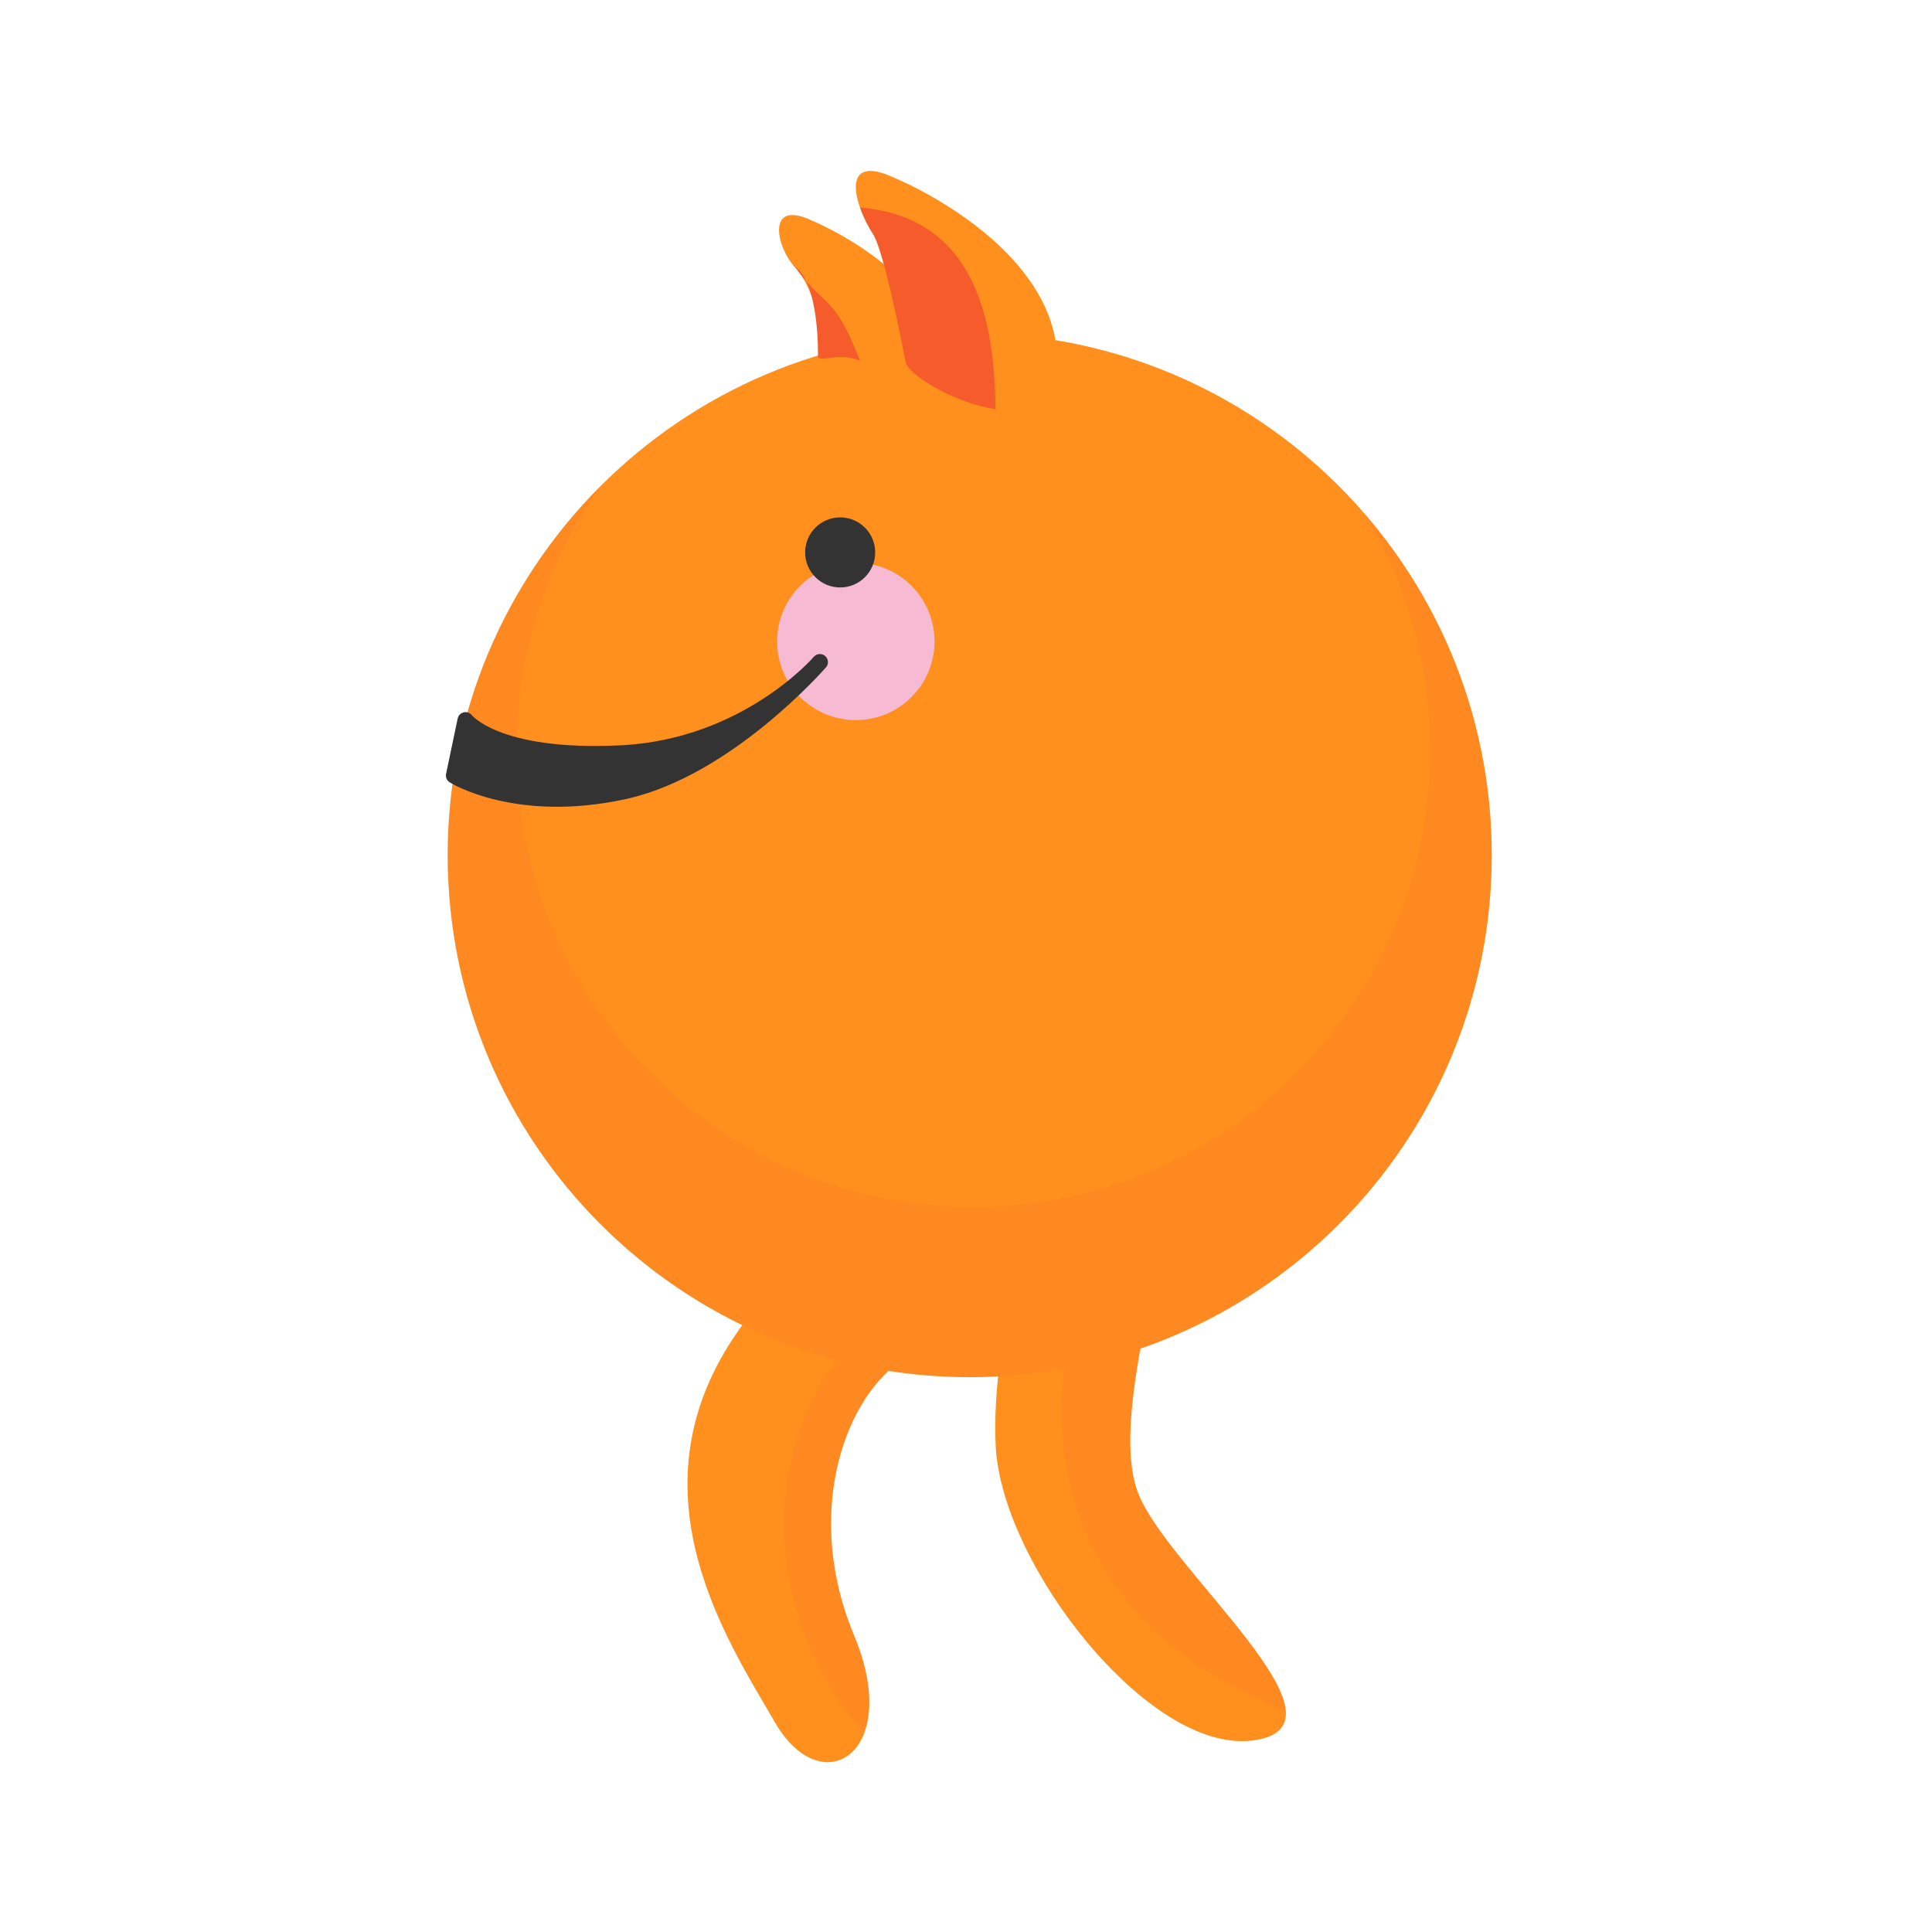
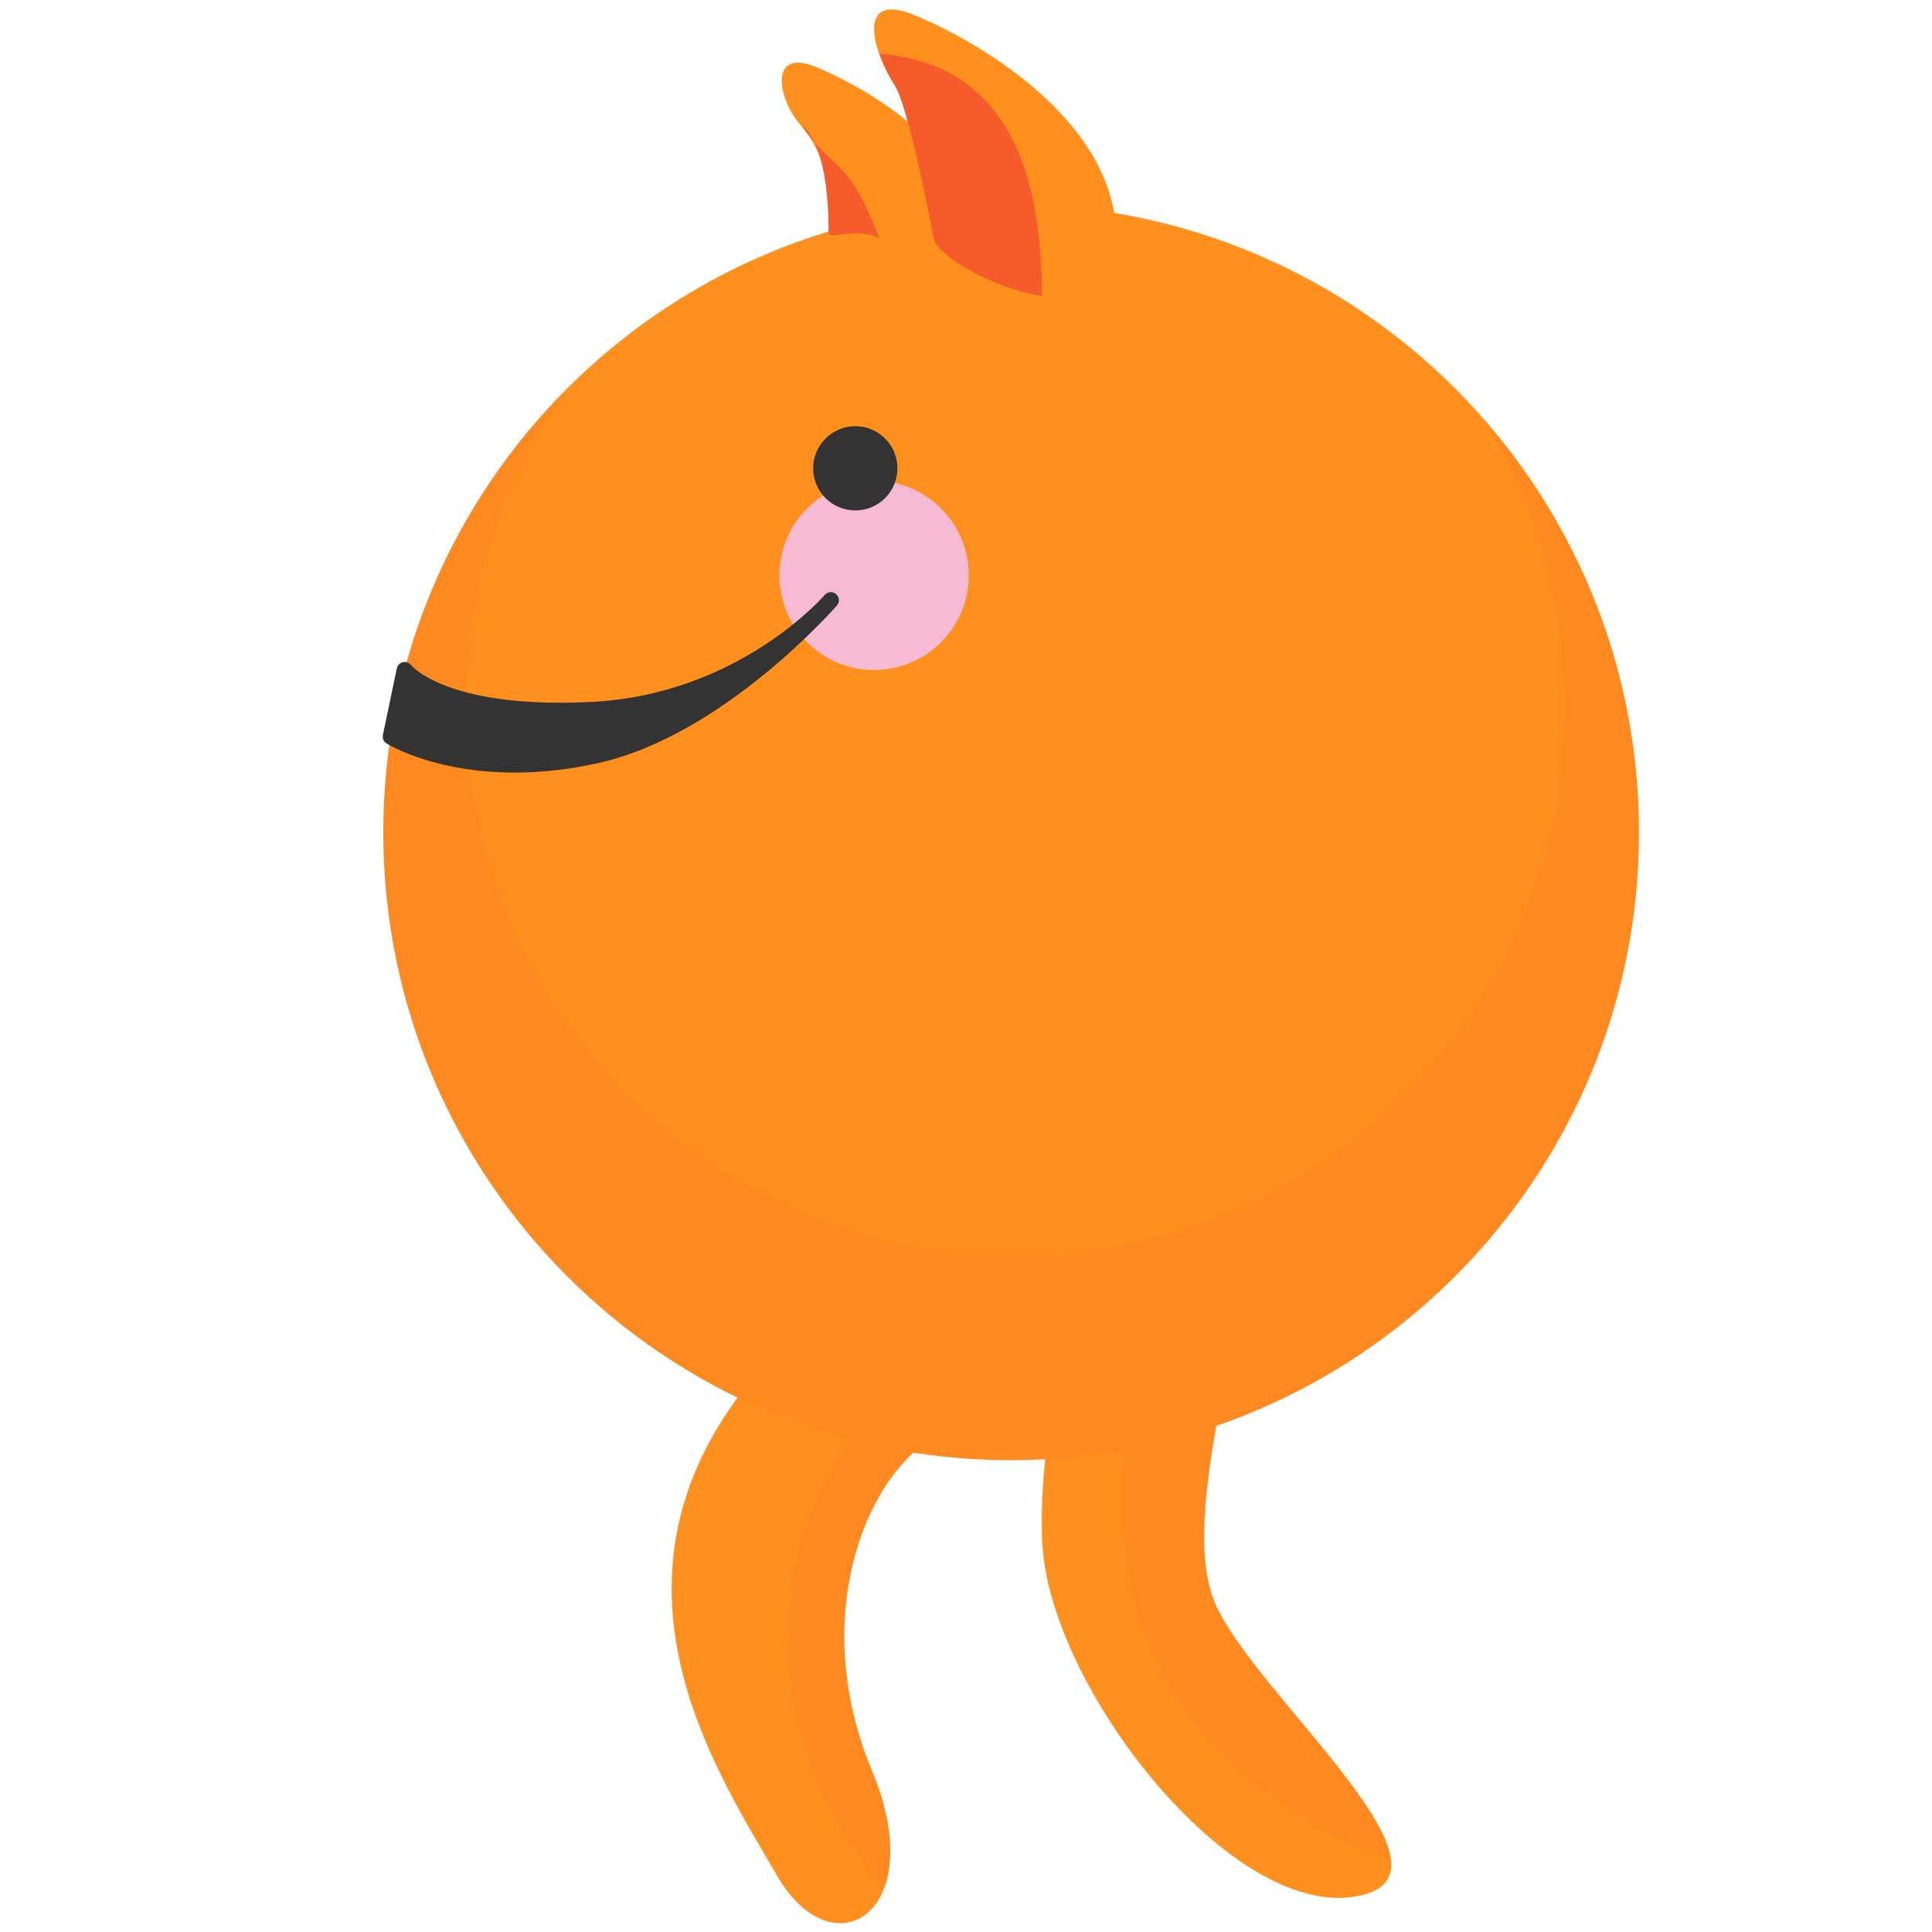
<svg xmlns="http://www.w3.org/2000/svg" version="1.1" id="Layer_1" x="0px" y="0px" width="30px" height="30px" viewBox="0 0 30 30" enable-background="new 0 0 30 30" xml:space="preserve">
  <g>
    <g>
-       <path fill="#FF901E" d="M16.268,17.937c0,0-0.911,2.711-0.805,4.543c0.108,1.832,2.375,4.744,3.979,4.547    c1.715-0.209-1.273-2.629-1.758-3.814s0.494-3.813,0.676-5.985C18.456,16.07,16.376,18.184,16.268,17.937z" />
-       <path opacity="0.15" fill="#F65C2B" d="M19.959,26.565c-0.062-0.806-1.902-2.442-2.275-3.352    c-0.484-1.185,0.494-3.813,0.676-5.985c0.014-0.166-0.021-0.259-0.083-0.307C16.041,20.056,15.207,24.67,19.959,26.565z" />
+       <path fill="#FF901E" d="M17.155,18.526c0,0-1.096,3.261-0.968,5.464c0.131,2.203,2.856,5.705,4.785,5.469    c2.062-0.252-1.532-3.163-2.114-4.587c-0.582-1.425,0.595-4.586,0.812-7.198C19.787,16.282,17.285,18.824,17.155,18.526z" />
+       <path opacity="0.15" fill="#F65C2B" d="M21.595,28.903c-0.074-0.969-2.288-2.938-2.736-4.031    c-0.582-1.425,0.595-4.586,0.812-7.198c0.017-0.199-0.026-0.311-0.1-0.369C16.883,21.075,15.88,26.625,21.595,28.903z" />
    </g>
    <g>
-       <path fill="#FF901E" d="M17.407,19.153c0,0-2.557,1.339-3.45,2c-0.896,0.661-1.457,2.422-0.695,4.242s-0.495,2.614-1.225,1.355    c-0.729-1.259-2.271-3.55-0.639-5.989c1.628-2.439,3.729-2.658,4.063-2.649C15.796,18.119,17.735,18.63,17.407,19.153z" />
-       <path opacity="0.15" fill="#F65C2B" d="M13.413,26.902c0.129-0.341,0.122-0.854-0.151-1.507c-0.762-1.82-0.201-3.582,0.695-4.242    c0.584-0.432,1.875-1.152,2.702-1.6C12.533,19.254,10.804,23.874,13.413,26.902z" />
+       <path fill="#FF901E" d="M18.525,19.989c0,0-3.074,1.61-4.148,2.405c-1.079,0.794-1.752,2.913-0.837,5.102    c0.917,2.189-0.596,3.144-1.473,1.63c-0.876-1.515-2.731-4.27-0.769-7.203c1.959-2.933,4.484-3.196,4.888-3.186    C16.588,18.746,18.921,19.361,18.525,19.989z" />
+       <path opacity="0.15" fill="#F65C2B" d="M13.723,29.309c0.154-0.41,0.146-1.027-0.183-1.813c-0.915-2.188-0.242-4.307,0.837-5.102    c0.702-0.52,2.255-1.385,3.25-1.924C12.664,20.11,10.584,25.667,13.723,29.309z" />
    </g>
-     <circle fill="#FF901E" cx="15.058" cy="13.279" r="8.106" />
-     <path opacity="0.15" fill="#F65C2B" d="M21.177,7.963c0.655,1.075,1.032,2.337,1.032,3.688c0,3.917-3.176,7.092-7.094,7.092   c-3.917,0-7.094-3.175-7.094-7.092c0-1.532,0.485-2.951,1.313-4.111c-1.472,1.467-2.383,3.497-2.383,5.738   c0,4.476,3.63,8.104,8.106,8.104c4.476,0,8.105-3.628,8.105-8.104C23.164,11.244,22.414,9.386,21.177,7.963z" />
-     <path fill="#FF901E" d="M14.061,5.612c0,0-0.322-1.708-0.505-1.98c-0.274-0.415-0.521-1.224,0.253-0.905   c0.774,0.318,2.608,1.345,2.608,2.886C16.417,7.152,14.11,5.979,14.061,5.612z" />
-     <path fill="#FF901E" d="M12.744,5.753c0,0,0.091-1.07-0.41-1.617c-0.274-0.3-0.427-1,0.207-0.74   c0.632,0.261,2.128,1.099,2.128,2.356C14.669,7.011,12.787,6.053,12.744,5.753z" />
-     <circle fill="#F6BAD3" cx="13.289" cy="9.96" r="1.222" />
-     <circle fill="#333333" cx="13.046" cy="8.578" r="0.544" />
-     <path fill="#333333" stroke="#333333" stroke-width="0.25" stroke-linecap="round" stroke-linejoin="round" stroke-miterlimit="10" d="   M7.229,11.183c0,0,0.462,0.613,2.418,0.515c1.954-0.097,3.084-1.417,3.084-1.417s-1.435,1.653-3.037,2.004   c-1.674,0.367-2.645-0.243-2.645-0.243L7.229,11.183z" />
-     <path fill="#F65C2B" d="M13.355,3.223c0.053,0.144,0.125,0.292,0.2,0.408c0.183,0.273,0.505,1.98,0.505,1.98   c0.028,0.205,0.758,0.648,1.399,0.742C15.443,5.172,15.244,3.376,13.355,3.223z" />
-     <path fill="#F65C2B" d="M12.313,4.101c0.008,0.011,0.009,0.029,0.021,0.036c0.396,0.246,0.367,1.396,0.367,1.396   c0.018,0.116,0.302-0.079,0.654,0.069C12.934,4.519,12.81,4.81,12.313,4.101z" />
+     <circle fill="#FF901E" cx="15.701" cy="12.925" r="9.749" />
+     <path opacity="0.15" fill="#F65C2B" d="M23.059,6.532c0.789,1.292,1.242,2.811,1.242,4.436c0,4.711-3.819,8.529-8.531,8.529   c-4.711,0-8.531-3.818-8.531-8.529c0-1.843,0.583-3.549,1.579-4.944c-1.77,1.765-2.865,4.205-2.865,6.901   c0,5.383,4.365,9.746,9.749,9.746c5.383,0,9.748-4.363,9.748-9.746C25.449,10.478,24.547,8.244,23.059,6.532z" />
+     <path fill="#FF901E" d="M14.501,3.705c0,0-0.388-2.054-0.607-2.382c-0.329-0.499-0.627-1.472,0.305-1.089   c0.931,0.382,3.137,1.617,3.137,3.471C17.335,5.557,14.562,4.146,14.501,3.705z" />
+     <path fill="#FF901E" d="M12.918,3.875c0,0,0.109-1.287-0.493-1.944c-0.33-0.361-0.514-1.202,0.249-0.89   c0.76,0.314,2.559,1.322,2.559,2.834S12.97,4.235,12.918,3.875z" />
+     <circle fill="#F6BAD3" cx="13.573" cy="8.934" r="1.47" />
+     <circle fill="#333333" cx="13.281" cy="7.272" r="0.654" />
+     <path fill="#333333" stroke="#333333" stroke-width="0.25" stroke-linecap="round" stroke-linejoin="round" stroke-miterlimit="10" d="   M6.284,10.404c0,0,0.556,0.738,2.908,0.62c2.351-0.117,3.709-1.704,3.709-1.704s-1.726,1.988-3.652,2.41   c-2.014,0.442-3.181-0.292-3.181-0.292L6.284,10.404z" />
+     <path fill="#F65C2B" d="M13.653,0.832c0.063,0.172,0.15,0.351,0.24,0.491c0.22,0.328,0.607,2.382,0.607,2.382   c0.034,0.247,0.911,0.779,1.683,0.892C16.164,3.176,15.925,1.016,13.653,0.832z" />
+     <path fill="#F65C2B" d="M12.399,1.888c0.01,0.013,0.011,0.034,0.025,0.042c0.477,0.296,0.441,1.679,0.441,1.679   c0.021,0.139,0.362-0.095,0.787,0.083C13.146,2.39,12.996,2.74,12.399,1.888z" />
  </g>
</svg>
